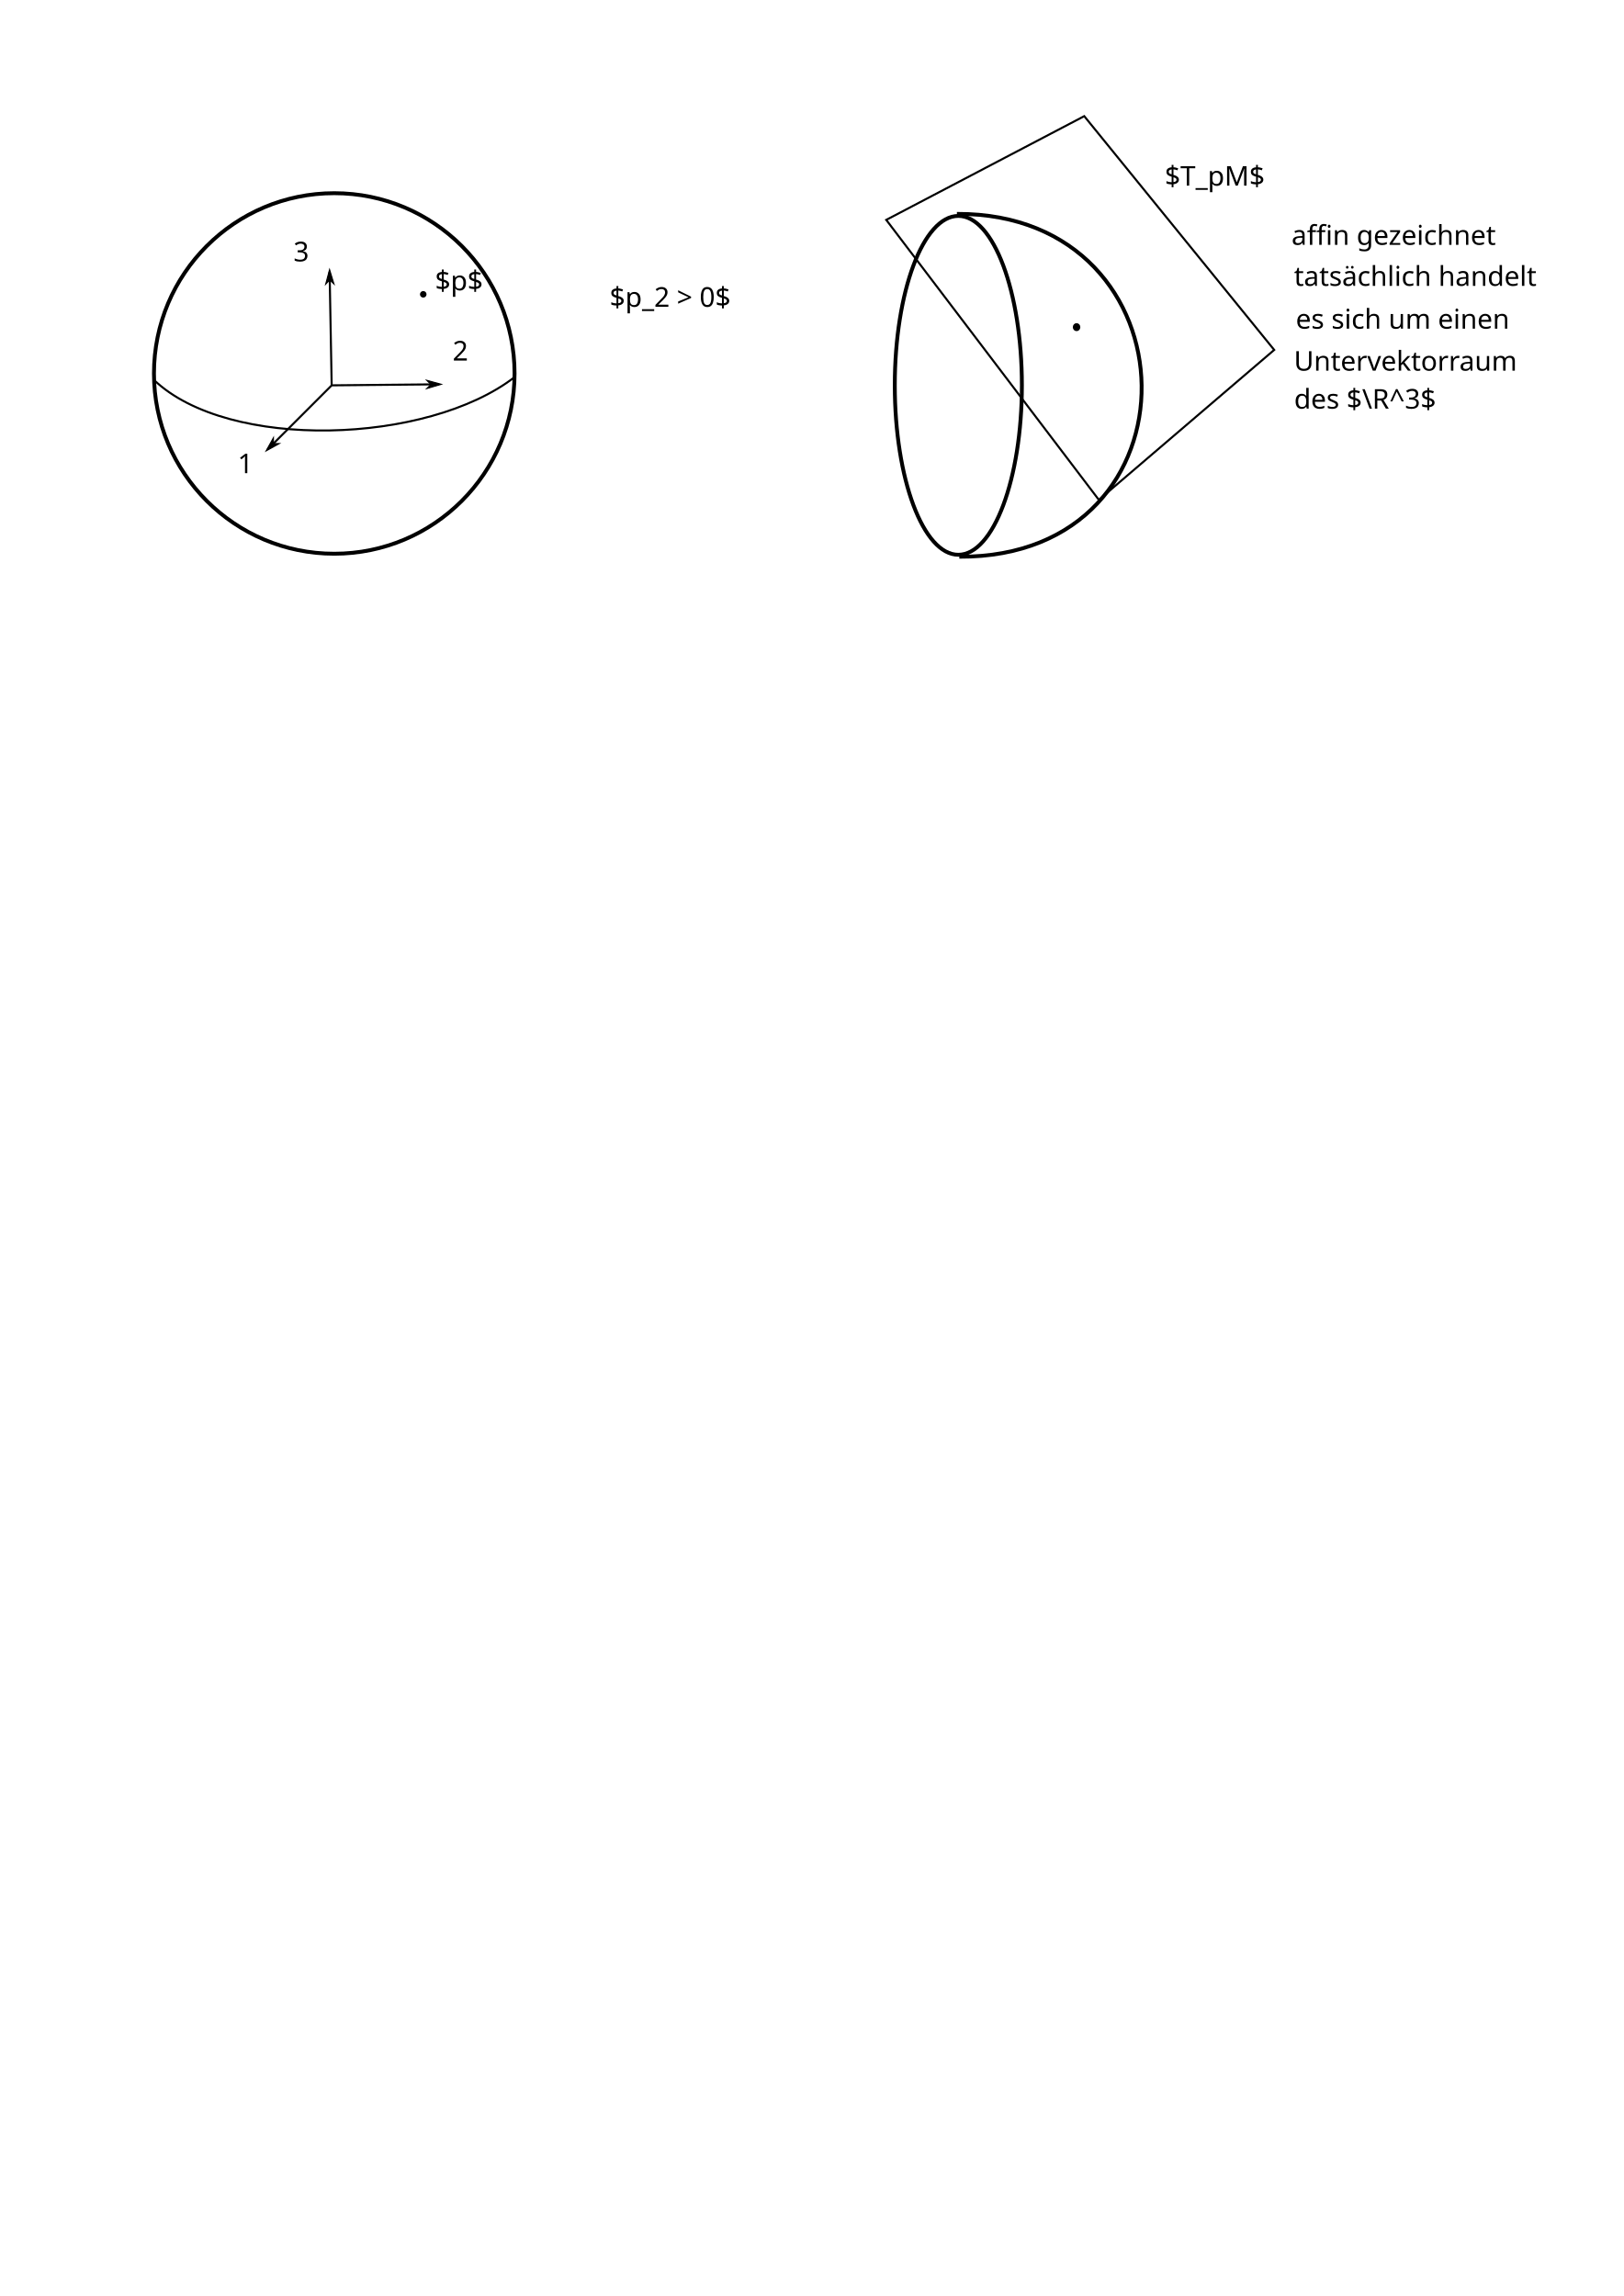
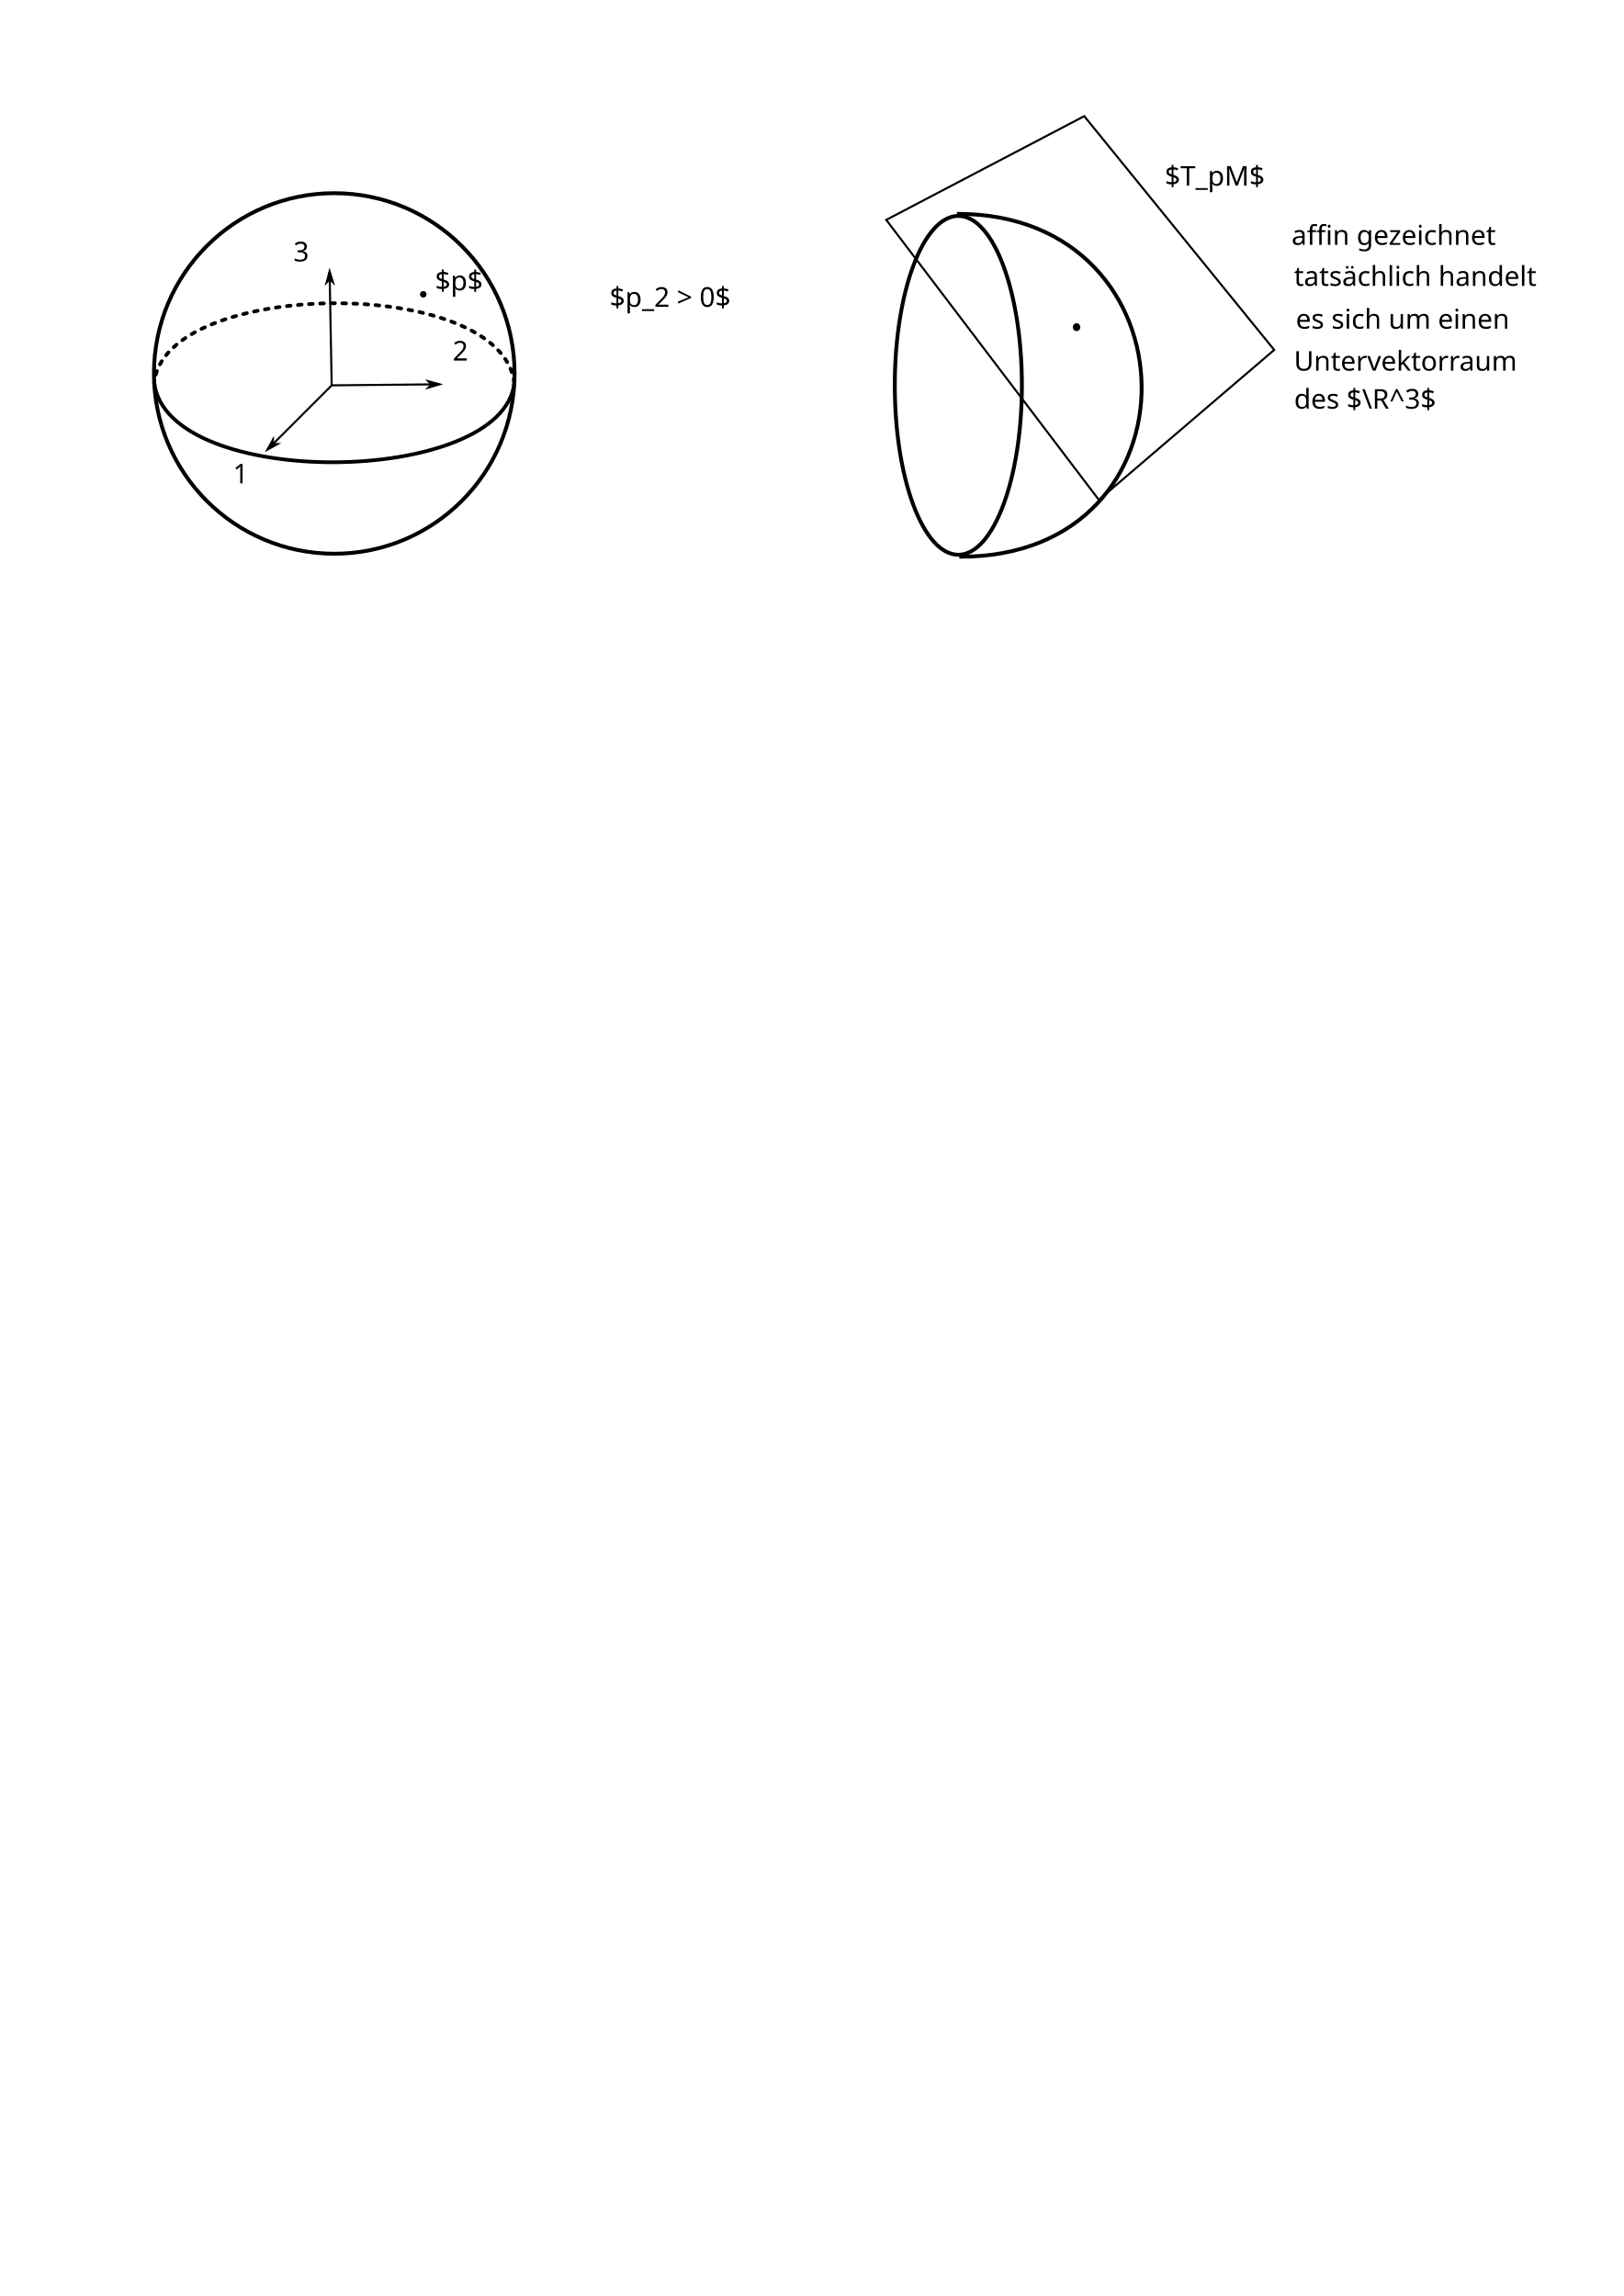
<svg xmlns="http://www.w3.org/2000/svg" width="210mm" height="297mm" viewBox="0 0 210 297" version="1.1" id="svg2849">
  <defs id="defs2843">
    <marker style="overflow:visible;" id="marker3552" refX="0.0" refY="0.0" orient="auto">
      <path transform="scale(0.4) rotate(180) translate(10,0)" style="fill-rule:evenodd;stroke:#000000;stroke-width:1pt;stroke-opacity:1;fill:#000000;fill-opacity:1" d="M 0.0,0.0 L 5.0,-5.0 L -12.5,0.0 L 5.0,5.0 L 0.0,0.0 z " id="path3550" />
    </marker>
    <marker style="overflow:visible;" id="marker3524" refX="0.0" refY="0.0" orient="auto">
      <path transform="scale(0.4) rotate(180) translate(10,0)" style="fill-rule:evenodd;stroke:#000000;stroke-width:1pt;stroke-opacity:1;fill:#000000;fill-opacity:1" d="M 0.0,0.0 L 5.0,-5.0 L -12.5,0.0 L 5.0,5.0 L 0.0,0.0 z " id="path3522" />
    </marker>
    <marker style="overflow:visible;" id="Arrow1Mend" refX="0.0" refY="0.0" orient="auto">
      <path transform="scale(0.4) rotate(180) translate(10,0)" style="fill-rule:evenodd;stroke:#000000;stroke-width:1pt;stroke-opacity:1;fill:#000000;fill-opacity:1" d="M 0.0,0.0 L 5.0,-5.0 L -12.5,0.0 L 5.0,5.0 L 0.0,0.0 z " id="path1547" />
    </marker>
    <rect x="189.36" y="48.643" width="5.479" height="5.88" id="rect3474" />
  </defs>
  <g id="layer1">
-     <circle style="fill:none;fill-opacity:0.988;stroke:#000000;stroke-width:0.5;stroke-opacity:1;stroke-miterlimit:4;stroke-dasharray:none" id="path3412" cx="43.231" cy="48.309" r="23.319" />
-     <path style="fill:none;stroke:#000000;stroke-width:0.265px;stroke-linecap:butt;stroke-linejoin:miter;stroke-opacity:1" d="M 66.545,48.785 C 55.289,57.489 29.557,58.345 19.927,49.162" id="path3414" />
-     <path style="fill:none;stroke:#000000;stroke-width:0.265;stroke-linecap:butt;stroke-linejoin:miter;stroke-opacity:1;stroke-miterlimit:4;stroke-dasharray:none;marker-end:url(#Arrow1Mend)" d="M 42.897,49.846 42.629,35.146" id="path3420" />
+     <circle style="fill:none;fill-opacity:0.988;stroke:#000000;stroke-width:0.5;stroke-miterlimit:4;stroke-dasharray:none;stroke-opacity:1" id="path3412" cx="43.231" cy="48.309" r="23.319" />
+     <path style="fill:none;stroke:#000000;stroke-width:0.265;stroke-linecap:butt;stroke-linejoin:miter;stroke-miterlimit:4;stroke-dasharray:none;stroke-opacity:1;marker-end:url(#Arrow1Mend)" d="M 42.897,49.846 42.629,35.146" id="path3420" />
    <path style="fill:none;stroke:#000000;stroke-width:0.265px;stroke-linecap:butt;stroke-linejoin:miter;stroke-opacity:1;marker-end:url(#marker3524)" d="M 42.897,49.846 56.795,49.712" id="path3422" />
    <path style="fill:none;stroke:#000000;stroke-width:0.265px;stroke-linecap:butt;stroke-linejoin:miter;stroke-opacity:1;marker-end:url(#marker3552)" d="m 42.897,49.846 -8.285,8.285" id="path3424" />
    <ellipse style="fill:none;fill-opacity:0.988;stroke:#000000;stroke-width:0.5;stroke-miterlimit:4;stroke-dasharray:none;stroke-opacity:1" id="path3426" cx="123.946" cy="49.846" rx="8.219" ry="21.916" />
-     <path style="fill:none;stroke:#000000;stroke-width:0.5;stroke-linecap:butt;stroke-linejoin:miter;stroke-opacity:1;stroke-miterlimit:4;stroke-dasharray:none" d="m 123.762,27.667 c 31.356,-0.116 32.245,44.517 0.31,44.347" id="path3428" />
+     <path style="fill:none;stroke:#000000;stroke-width:0.5;stroke-linecap:butt;stroke-linejoin:miter;stroke-miterlimit:4;stroke-dasharray:none;stroke-opacity:1" d="m 123.762,27.667 c 31.356,-0.116 32.245,44.517 0.31,44.347" id="path3428" />
    <path style="fill:none;stroke:#000000;stroke-width:0.265px;stroke-linecap:butt;stroke-linejoin:miter;stroke-opacity:1" d="m 142.114,64.653 -27.493,-36.211 25.608,-13.418 24.568,30.238 -22.731,19.443" id="path3430" />
    <ellipse style="fill:#000000;fill-opacity:0.988;stroke:#000000;stroke-width:0.474;stroke-miterlimit:4;stroke-dasharray:none;stroke-opacity:1" id="path3432" cx="139.237" cy="42.318" rx="0.249" ry="0.281" />
    <text xml:space="preserve" style="font-size:3.528px;line-height:1.25;font-family:sans-serif;-inkscape-font-specification:'sans-serif, Normal';stroke-width:0.265" x="150.645" y="24.016" id="text3436">
      <tspan id="tspan3434" x="150.645" y="24.016" style="stroke-width:0.265">$T_pM$</tspan>
    </text>
    <text xml:space="preserve" style="font-size:3.528px;line-height:1.25;font-family:sans-serif;-inkscape-font-specification:'sans-serif, Normal';stroke-width:0.265" x="167.043" y="31.671" id="text3440">
      <tspan x="167.043" y="31.671" style="stroke-width:0.265" id="tspan3448">affin gezeichnet</tspan>
    </text>
    <text xml:space="preserve" style="font-size:3.528px;line-height:1.25;font-family:sans-serif;-inkscape-font-specification:'sans-serif, Normal';stroke-width:0.265" x="78.845" y="39.69" id="text3452">
      <tspan id="tspan3450" x="78.845" y="39.69" style="stroke-width:0.265">$p_2 &gt; 0$</tspan>
    </text>
    <text xml:space="preserve" style="font-size:3.528px;line-height:1.25;font-family:sans-serif;-inkscape-font-specification:'sans-serif, Normal';stroke-width:0.265" x="56.26" y="37.551" id="text3458">
      <tspan id="tspan3456" x="56.26" y="37.551" style="stroke-width:0.265">$p$</tspan>
    </text>
    <text xml:space="preserve" style="font-size:3.528px;line-height:1.25;font-family:sans-serif;-inkscape-font-specification:'sans-serif, Normal';stroke-width:0.265" x="37.952" y="33.81" id="text3462">
      <tspan id="tspan3460" x="37.952" y="33.81" style="stroke-width:0.265">3</tspan>
    </text>
-     <text xml:space="preserve" style="font-size:3.528px;line-height:1.25;font-family:sans-serif;-inkscape-font-specification:'sans-serif, Normal';stroke-width:0.265" x="30.736" y="61.205" id="text3466">
-       <tspan id="tspan3464" x="30.736" y="61.205" style="stroke-width:0.265">1</tspan>
+     <text xml:space="preserve" style="font-size:3.528px;line-height:1.25;font-family:sans-serif;-inkscape-font-specification:'sans-serif, Normal';stroke-width:0.265" x="30.122" y="62.521" id="text3466">
+       <tspan id="tspan3464" x="30.122" y="62.521" style="stroke-width:0.265">1</tspan>
    </text>
    <text xml:space="preserve" style="font-size:3.528px;line-height:1.25;font-family:sans-serif;-inkscape-font-specification:'sans-serif, Normal';stroke-width:0.265" x="58.532" y="46.639" id="text3470">
      <tspan id="tspan3468" x="58.532" y="46.639" style="stroke-width:0.265">2</tspan>
    </text>
-     <text xml:space="preserve" id="text3472" style="line-height:1.25;font-family:sans-serif;font-size:3.528px;-inkscape-font-specification:'sans-serif, Normal';white-space:pre;shape-inside:url(#rect3474);" />
+     <text xml:space="preserve" id="text3472" style="font-size:3.528px;line-height:1.25;font-family:sans-serif;-inkscape-font-specification:'sans-serif, Normal';white-space:pre;shape-inside:url(#rect3474);" />
    <text xml:space="preserve" style="font-size:3.528px;line-height:1.25;font-family:sans-serif;-inkscape-font-specification:'sans-serif, Normal';stroke-width:0.265" x="167.359" y="36.979" id="text3494">
      <tspan id="tspan3492" x="167.359" y="36.979" style="stroke-width:0.265">tatsächlich handelt</tspan>
    </text>
    <text xml:space="preserve" style="font-size:3.528px;line-height:1.25;font-family:sans-serif;-inkscape-font-specification:'sans-serif, Normal';stroke-width:0.265" x="167.588" y="42.515" id="text3498">
      <tspan id="tspan3496" x="167.588" y="42.515" style="stroke-width:0.265">es sich um einen</tspan>
    </text>
    <text xml:space="preserve" style="font-size:3.528px;line-height:1.25;font-family:sans-serif;-inkscape-font-specification:'sans-serif, Normal';stroke-width:0.265" x="167.349" y="47.946" id="text3502">
      <tspan id="tspan3500" x="167.349" y="47.946" style="stroke-width:0.265">Untervektorraum</tspan>
    </text>
    <text xml:space="preserve" style="font-size:3.528px;line-height:1.25;font-family:sans-serif;-inkscape-font-specification:'sans-serif, Normal';stroke-width:0.265" x="167.378" y="52.862" id="text3506">
      <tspan id="tspan3504" x="167.378" y="52.862" style="stroke-width:0.265">des $\R^3$</tspan>
    </text>
    <circle style="fill:#000000;fill-opacity:0.988;stroke:#000000;stroke-width:0.5;stroke-miterlimit:4;stroke-dasharray:none;stroke-opacity:1" id="path3584" cx="54.74" cy="38.072" r="0.175" />
+     <path style="font-variation-settings:normal;opacity:1;vector-effect:none;fill:none;fill-opacity:1;stroke:#000000;stroke-width:0.479;stroke-linecap:butt;stroke-linejoin:miter;stroke-miterlimit:4;stroke-dasharray:none;stroke-dashoffset:0;stroke-opacity:1;stop-color:#000000;stop-opacity:1" d="m 19.941,49.489 c 1.702,14.017 45.124,13.453 46.577,0.045" id="path850" />
+     <path style="font-variation-settings:normal;opacity:1;vector-effect:none;fill:none;fill-opacity:1;stroke:#000000;stroke-width:0.479;stroke-linecap:round;stroke-linejoin:miter;stroke-miterlimit:4;stroke-dasharray:0.479, 0.957;stroke-dashoffset:0;stroke-opacity:1;stop-color:#000000;stop-opacity:1" d="M 66.518,49.533 C 64.816,35.516 21.394,36.08 19.941,49.489" id="path850-2" />
  </g>
</svg>
